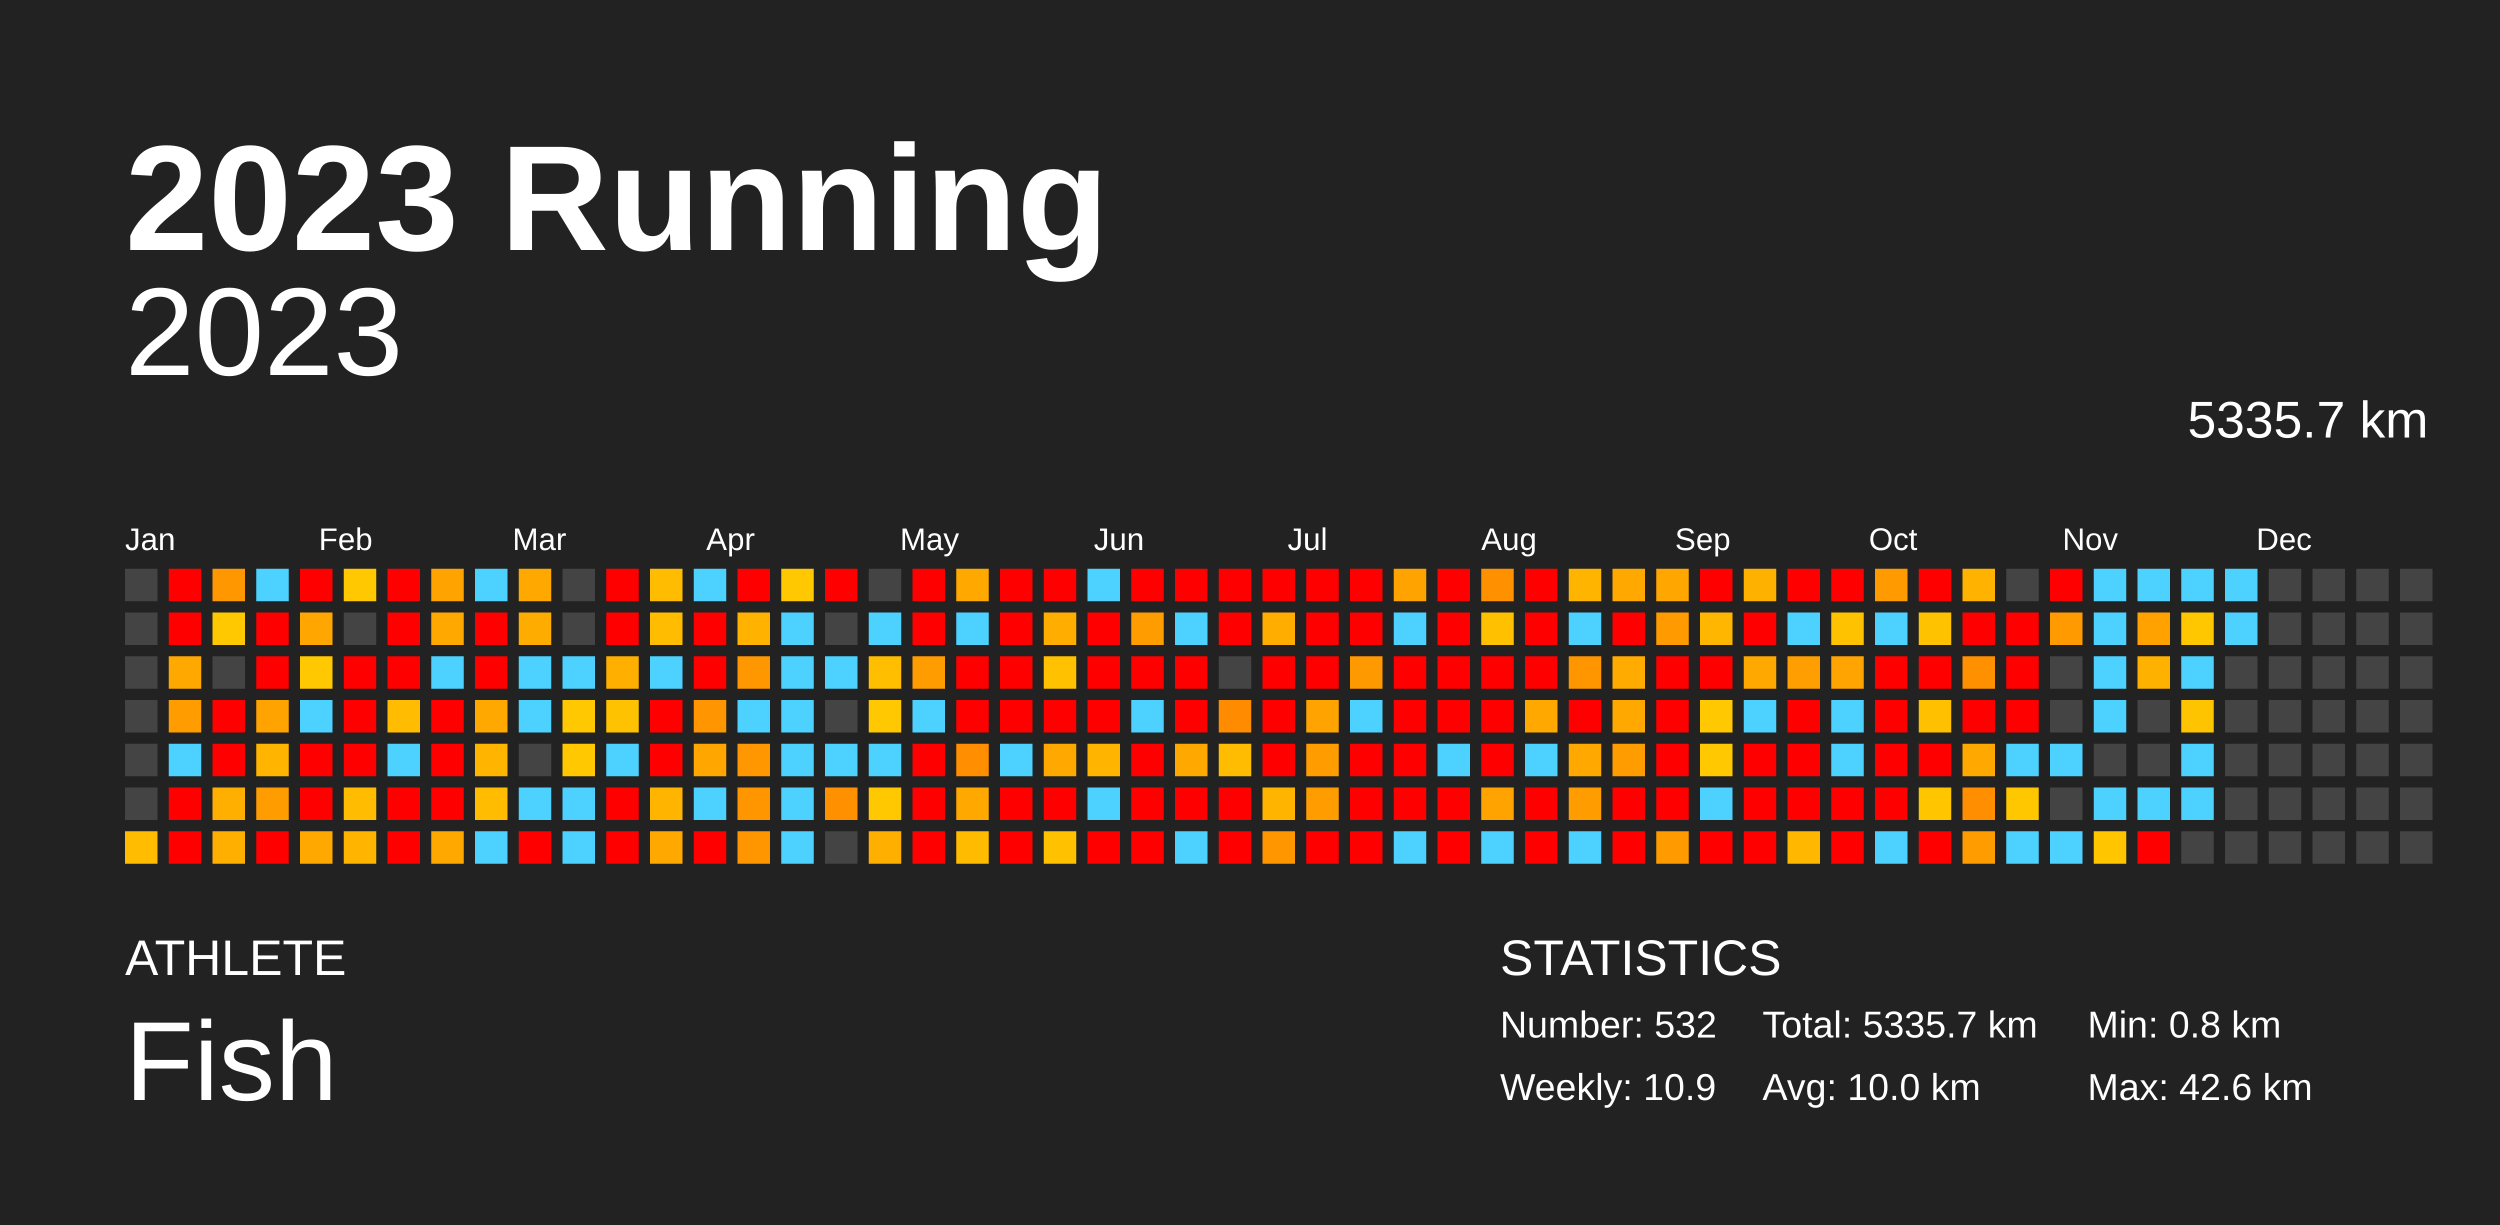
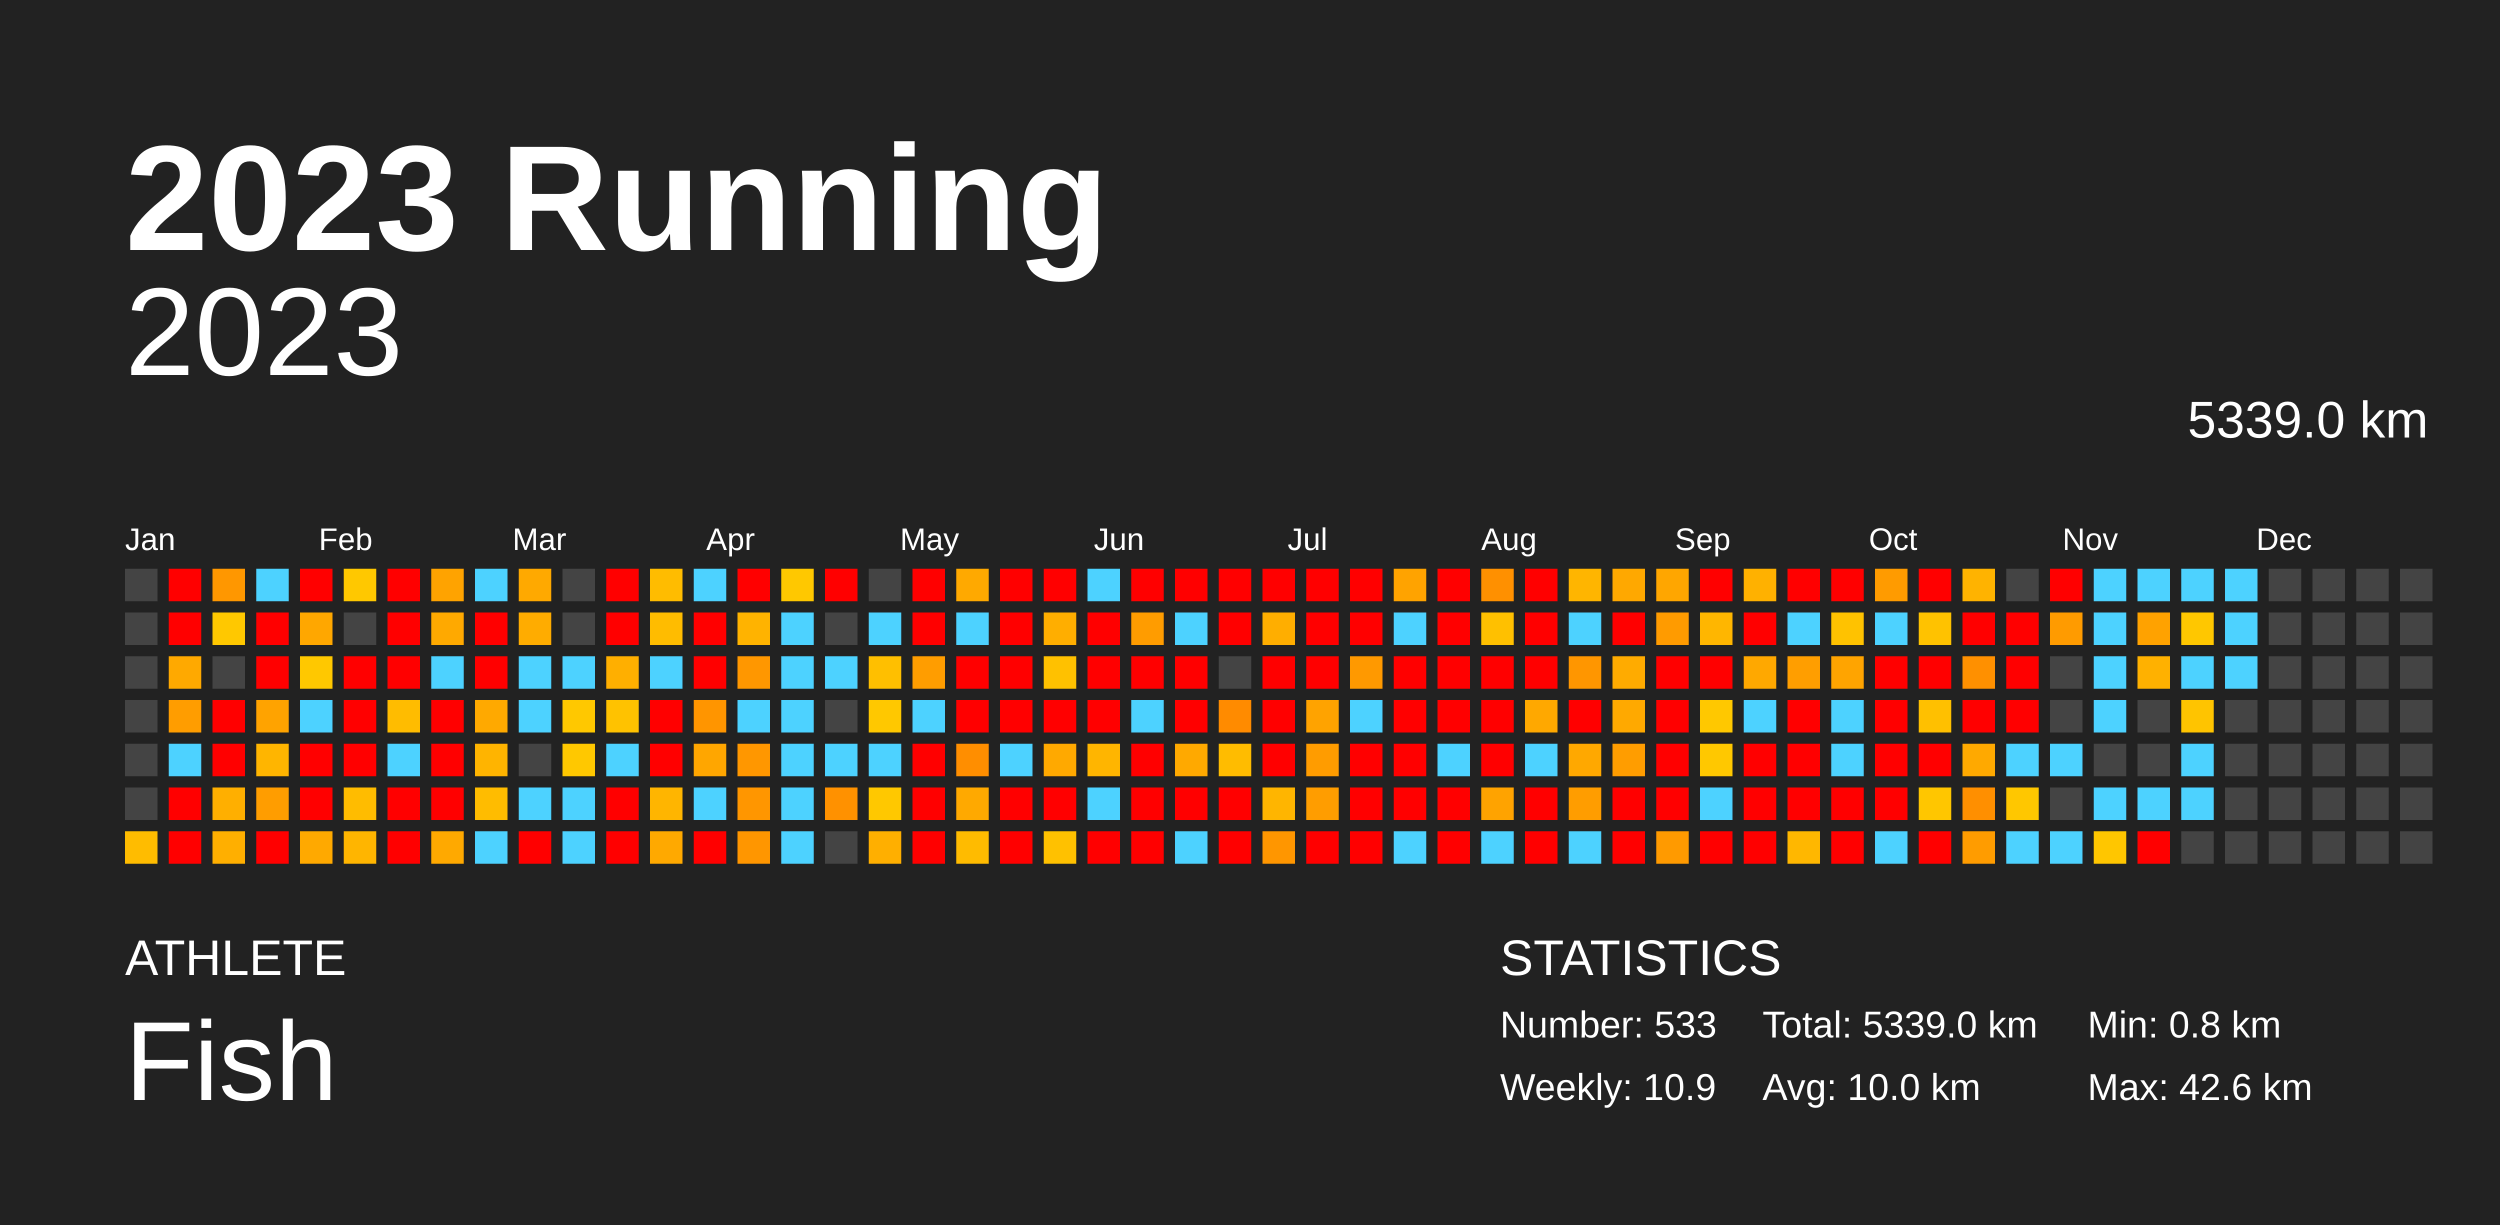
<svg xmlns="http://www.w3.org/2000/svg" baseProfile="full" height="98mm" version="1.1" viewBox="0,0,200,98" width="200mm">
  <defs />
  <rect fill="#222222" height="98" width="200" x="0" y="0" />
  <text fill="#FFFFFF" style="font-size:12px; font-family:Arial; font-weight:bold;" x="10" y="20">2023 Running</text>
  <text fill="#FFFFFF" style="font-size:4px; font-family:Arial" x="10" y="78">ATHLETE</text>
  <text fill="#FFFFFF" style="font-size:9px; font-family:Arial" x="10" y="88">Fish</text>
  <text fill="#FFFFFF" style="font-size:4px; font-family:Arial" x="120" y="78">STATISTICS</text>
-   <text fill="#FFFFFF" style="font-size:3px; font-family:Arial" x="120" y="83">Number: 532</text>
+   <text fill="#FFFFFF" style="font-size:3px; font-family:Arial" x="120" y="83">Number: 533</text>
  <text fill="#FFFFFF" style="font-size:3px; font-family:Arial" x="120" y="88">Weekly: 10.9</text>
-   <text fill="#FFFFFF" style="font-size:3px; font-family:Arial" x="141" y="83">Total: 5335.7 km</text>
+   <text fill="#FFFFFF" style="font-size:3px; font-family:Arial" x="141" y="83">Total: 5339.0 km</text>
  <text fill="#FFFFFF" style="font-size:3px; font-family:Arial" x="141" y="88">Avg: 10.0 km</text>
  <text fill="#FFFFFF" style="font-size:3px; font-family:Arial" x="167" y="83">Min: 0.8 km</text>
  <text fill="#FFFFFF" style="font-size:3px; font-family:Arial" x="167" y="88">Max: 42.6 km</text>
  <text alignment-baseline="hanging" fill="#FFFFFF" style="font-size:10.0px; font-family:Arial;" x="10" y="30">2023</text>
-   <text alignment-baseline="hanging" fill="#FFFFFF" style="font-size:4.125px; font-family:Arial;" x="175" y="35">5335.7 km</text>
+   <text alignment-baseline="hanging" fill="#FFFFFF" style="font-size:4.125px; font-family:Arial;" x="175" y="35">5339.0 km</text>
  <text fill="#FFFFFF" style="font-size:2.5px; font-family:Arial" x="10.0" y="44">Jan</text>
  <text fill="#FFFFFF" style="font-size:2.5px; font-family:Arial" x="25.5" y="44">Feb</text>
  <text fill="#FFFFFF" style="font-size:2.5px; font-family:Arial" x="41.0" y="44">Mar</text>
  <text fill="#FFFFFF" style="font-size:2.5px; font-family:Arial" x="56.5" y="44">Apr</text>
  <text fill="#FFFFFF" style="font-size:2.5px; font-family:Arial" x="72.0" y="44">May</text>
  <text fill="#FFFFFF" style="font-size:2.5px; font-family:Arial" x="87.5" y="44">Jun</text>
  <text fill="#FFFFFF" style="font-size:2.5px; font-family:Arial" x="103.0" y="44">Jul</text>
  <text fill="#FFFFFF" style="font-size:2.5px; font-family:Arial" x="118.5" y="44">Aug</text>
  <text fill="#FFFFFF" style="font-size:2.5px; font-family:Arial" x="134.0" y="44">Sep</text>
  <text fill="#FFFFFF" style="font-size:2.5px; font-family:Arial" x="149.5" y="44">Oct</text>
  <text fill="#FFFFFF" style="font-size:2.5px; font-family:Arial" x="165.0" y="44">Nov</text>
  <text fill="#FFFFFF" style="font-size:2.5px; font-family:Arial" x="180.5" y="44">Dec</text>
  <rect fill="#444444" height="2.6" width="2.6" x="10.0" y="45.5" />
  <rect fill="#444444" height="2.6" width="2.6" x="10.0" y="49.0" />
  <rect fill="#444444" height="2.6" width="2.6" x="10.0" y="52.5" />
  <rect fill="#444444" height="2.6" width="2.6" x="10.0" y="56.0" />
  <rect fill="#444444" height="2.6" width="2.6" x="10.0" y="59.5" />
  <rect fill="#444444" height="2.6" width="2.6" x="10.0" y="63.0" />
  <rect fill="#ffbc00" height="2.6" width="2.6" x="10.0" y="66.5" />
  <rect fill="red" height="2.6" width="2.6" x="13.5" y="45.5" />
  <rect fill="red" height="2.6" width="2.6" x="13.5" y="49.0" />
  <rect fill="#ffa900" height="2.6" width="2.6" x="13.5" y="52.5" />
  <rect fill="#ff9d00" height="2.6" width="2.6" x="13.5" y="56.0" />
  <rect fill="#4dd2ff" height="2.6" width="2.6" x="13.5" y="59.5" />
  <rect fill="red" height="2.6" width="2.6" x="13.5" y="63.0" />
  <rect fill="red" height="2.6" width="2.6" x="13.5" y="66.5" />
  <rect fill="#ff9700" height="2.6" width="2.6" x="17.0" y="45.5" />
  <rect fill="#ffc800" height="2.6" width="2.6" x="17.0" y="49.0" />
  <rect fill="#444444" height="2.6" width="2.6" x="17.0" y="52.5" />
  <rect fill="red" height="2.6" width="2.6" x="17.0" y="56.0" />
  <rect fill="red" height="2.6" width="2.6" x="17.0" y="59.5" />
  <rect fill="#ffaf00" height="2.6" width="2.6" x="17.0" y="63.0" />
  <rect fill="#ffaf00" height="2.6" width="2.6" x="17.0" y="66.5" />
  <rect fill="#4dd2ff" height="2.6" width="2.6" x="20.5" y="45.5" />
  <rect fill="red" height="2.6" width="2.6" x="20.5" y="49.0" />
  <rect fill="red" height="2.6" width="2.6" x="20.5" y="52.5" />
  <rect fill="#ffa300" height="2.6" width="2.6" x="20.5" y="56.0" />
  <rect fill="#ffb500" height="2.6" width="2.6" x="20.5" y="59.5" />
  <rect fill="#ff9d00" height="2.6" width="2.6" x="20.5" y="63.0" />
  <rect fill="red" height="2.6" width="2.6" x="20.5" y="66.5" />
  <rect fill="red" height="2.6" width="2.6" x="24.0" y="45.5" />
  <rect fill="#ffa700" height="2.6" width="2.6" x="24.0" y="49.0" />
  <rect fill="#ffc800" height="2.6" width="2.6" x="24.0" y="52.5" />
  <rect fill="#4dd2ff" height="2.6" width="2.6" x="24.0" y="56.0" />
  <rect fill="red" height="2.6" width="2.6" x="24.0" y="59.5" />
  <rect fill="red" height="2.6" width="2.6" x="24.0" y="63.0" />
  <rect fill="#ffa900" height="2.6" width="2.6" x="24.0" y="66.5" />
  <rect fill="#ffc800" height="2.6" width="2.6" x="27.5" y="45.5" />
  <rect fill="#444444" height="2.6" width="2.6" x="27.5" y="49.0" />
  <rect fill="red" height="2.6" width="2.6" x="27.5" y="52.5" />
  <rect fill="red" height="2.6" width="2.6" x="27.5" y="56.0" />
  <rect fill="red" height="2.6" width="2.6" x="27.5" y="59.5" />
  <rect fill="#ffbc00" height="2.6" width="2.6" x="27.5" y="63.0" />
  <rect fill="#ffb500" height="2.6" width="2.6" x="27.5" y="66.5" />
  <rect fill="red" height="2.6" width="2.6" x="31.0" y="45.5" />
  <rect fill="red" height="2.6" width="2.6" x="31.0" y="49.0" />
  <rect fill="red" height="2.6" width="2.6" x="31.0" y="52.5" />
  <rect fill="#ffbc00" height="2.6" width="2.6" x="31.0" y="56.0" />
  <rect fill="#4dd2ff" height="2.6" width="2.6" x="31.0" y="59.5" />
  <rect fill="red" height="2.6" width="2.6" x="31.0" y="63.0" />
  <rect fill="red" height="2.6" width="2.6" x="31.0" y="66.5" />
  <rect fill="#ffa300" height="2.6" width="2.6" x="34.5" y="45.5" />
  <rect fill="#ffa900" height="2.6" width="2.6" x="34.5" y="49.0" />
  <rect fill="#4dd2ff" height="2.6" width="2.6" x="34.5" y="52.5" />
  <rect fill="red" height="2.6" width="2.6" x="34.5" y="56.0" />
  <rect fill="red" height="2.6" width="2.6" x="34.5" y="59.5" />
  <rect fill="red" height="2.6" width="2.6" x="34.5" y="63.0" />
  <rect fill="#ffa900" height="2.6" width="2.6" x="34.5" y="66.5" />
  <rect fill="#4dd2ff" height="2.6" width="2.6" x="38.0" y="45.5" />
  <rect fill="red" height="2.6" width="2.6" x="38.0" y="49.0" />
  <rect fill="red" height="2.6" width="2.6" x="38.0" y="52.5" />
  <rect fill="#ffa900" height="2.6" width="2.6" x="38.0" y="56.0" />
  <rect fill="#ffb400" height="2.6" width="2.6" x="38.0" y="59.5" />
  <rect fill="#ffbc00" height="2.6" width="2.6" x="38.0" y="63.0" />
  <rect fill="#4dd2ff" height="2.6" width="2.6" x="38.0" y="66.5" />
  <rect fill="#ffa900" height="2.6" width="2.6" x="41.5" y="45.5" />
  <rect fill="#ffac00" height="2.6" width="2.6" x="41.5" y="49.0" />
  <rect fill="#4dd2ff" height="2.6" width="2.6" x="41.5" y="52.5" />
  <rect fill="#4dd2ff" height="2.6" width="2.6" x="41.5" y="56.0" />
  <rect fill="#444444" height="2.6" width="2.6" x="41.5" y="59.5" />
  <rect fill="#4dd2ff" height="2.6" width="2.6" x="41.5" y="63.0" />
  <rect fill="red" height="2.6" width="2.6" x="41.5" y="66.5" />
  <rect fill="#444444" height="2.6" width="2.6" x="45.0" y="45.5" />
  <rect fill="#444444" height="2.6" width="2.6" x="45.0" y="49.0" />
  <rect fill="#4dd2ff" height="2.6" width="2.6" x="45.0" y="52.5" />
  <rect fill="#ffc800" height="2.6" width="2.6" x="45.0" y="56.0" />
  <rect fill="#ffc800" height="2.6" width="2.6" x="45.0" y="59.5" />
  <rect fill="#4dd2ff" height="2.6" width="2.6" x="45.0" y="63.0" />
  <rect fill="#4dd2ff" height="2.6" width="2.6" x="45.0" y="66.5" />
  <rect fill="red" height="2.6" width="2.6" x="48.5" y="45.5" />
  <rect fill="red" height="2.6" width="2.6" x="48.5" y="49.0" />
  <rect fill="#ffaf00" height="2.6" width="2.6" x="48.5" y="52.5" />
  <rect fill="#ffc200" height="2.6" width="2.6" x="48.5" y="56.0" />
  <rect fill="#4dd2ff" height="2.6" width="2.6" x="48.5" y="59.5" />
  <rect fill="red" height="2.6" width="2.6" x="48.5" y="63.0" />
  <rect fill="red" height="2.6" width="2.6" x="48.5" y="66.5" />
  <rect fill="#ffbc00" height="2.6" width="2.6" x="52.0" y="45.5" />
  <rect fill="#ffbc00" height="2.6" width="2.6" x="52.0" y="49.0" />
  <rect fill="#4dd2ff" height="2.6" width="2.6" x="52.0" y="52.5" />
  <rect fill="red" height="2.6" width="2.6" x="52.0" y="56.0" />
  <rect fill="red" height="2.6" width="2.6" x="52.0" y="59.5" />
  <rect fill="#ffb500" height="2.6" width="2.6" x="52.0" y="63.0" />
  <rect fill="#ffa900" height="2.6" width="2.6" x="52.0" y="66.5" />
  <rect fill="#4dd2ff" height="2.6" width="2.6" x="55.5" y="45.5" />
  <rect fill="red" height="2.6" width="2.6" x="55.5" y="49.0" />
  <rect fill="red" height="2.6" width="2.6" x="55.5" y="52.5" />
  <rect fill="#ff9500" height="2.6" width="2.6" x="55.5" y="56.0" />
  <rect fill="#ffa600" height="2.6" width="2.6" x="55.5" y="59.5" />
  <rect fill="#4dd2ff" height="2.6" width="2.6" x="55.5" y="63.0" />
  <rect fill="red" height="2.6" width="2.6" x="55.5" y="66.5" />
  <rect fill="red" height="2.6" width="2.6" x="59.0" y="45.5" />
  <rect fill="#ffb300" height="2.6" width="2.6" x="59.0" y="49.0" />
  <rect fill="#ff9700" height="2.6" width="2.6" x="59.0" y="52.5" />
  <rect fill="#4dd2ff" height="2.6" width="2.6" x="59.0" y="56.0" />
  <rect fill="#ff9700" height="2.6" width="2.6" x="59.0" y="59.5" />
  <rect fill="#ff9600" height="2.6" width="2.6" x="59.0" y="63.0" />
  <rect fill="#ff9600" height="2.6" width="2.6" x="59.0" y="66.5" />
  <rect fill="#ffc800" height="2.6" width="2.6" x="62.5" y="45.5" />
  <rect fill="#4dd2ff" height="2.6" width="2.6" x="62.5" y="49.0" />
  <rect fill="#4dd2ff" height="2.6" width="2.6" x="62.5" y="52.5" />
  <rect fill="#4dd2ff" height="2.6" width="2.6" x="62.5" y="56.0" />
  <rect fill="#4dd2ff" height="2.6" width="2.6" x="62.5" y="59.5" />
  <rect fill="#4dd2ff" height="2.6" width="2.6" x="62.5" y="63.0" />
  <rect fill="#4dd2ff" height="2.6" width="2.6" x="62.5" y="66.5" />
  <rect fill="red" height="2.6" width="2.6" x="66.0" y="45.5" />
  <rect fill="#444444" height="2.6" width="2.6" x="66.0" y="49.0" />
  <rect fill="#4dd2ff" height="2.6" width="2.6" x="66.0" y="52.5" />
  <rect fill="#444444" height="2.6" width="2.6" x="66.0" y="56.0" />
  <rect fill="#4dd2ff" height="2.6" width="2.6" x="66.0" y="59.5" />
  <rect fill="#ff9100" height="2.6" width="2.6" x="66.0" y="63.0" />
  <rect fill="#444444" height="2.6" width="2.6" x="66.0" y="66.5" />
  <rect fill="#444444" height="2.6" width="2.6" x="69.5" y="45.5" />
  <rect fill="#4dd2ff" height="2.6" width="2.6" x="69.5" y="49.0" />
  <rect fill="#ffbf00" height="2.6" width="2.6" x="69.5" y="52.5" />
  <rect fill="#ffc800" height="2.6" width="2.6" x="69.5" y="56.0" />
  <rect fill="#4dd2ff" height="2.6" width="2.6" x="69.5" y="59.5" />
  <rect fill="#ffc800" height="2.6" width="2.6" x="69.5" y="63.0" />
  <rect fill="#ffaf00" height="2.6" width="2.6" x="69.5" y="66.5" />
  <rect fill="red" height="2.6" width="2.6" x="73.0" y="45.5" />
  <rect fill="red" height="2.6" width="2.6" x="73.0" y="49.0" />
  <rect fill="#ff9d00" height="2.6" width="2.6" x="73.0" y="52.5" />
  <rect fill="#4dd2ff" height="2.6" width="2.6" x="73.0" y="56.0" />
  <rect fill="red" height="2.6" width="2.6" x="73.0" y="59.5" />
  <rect fill="red" height="2.6" width="2.6" x="73.0" y="63.0" />
  <rect fill="red" height="2.6" width="2.6" x="73.0" y="66.5" />
  <rect fill="#ffa900" height="2.6" width="2.6" x="76.5" y="45.5" />
  <rect fill="#4dd2ff" height="2.6" width="2.6" x="76.5" y="49.0" />
  <rect fill="red" height="2.6" width="2.6" x="76.5" y="52.5" />
  <rect fill="red" height="2.6" width="2.6" x="76.5" y="56.0" />
  <rect fill="#ff8e00" height="2.6" width="2.6" x="76.5" y="59.5" />
  <rect fill="#ffa900" height="2.6" width="2.6" x="76.5" y="63.0" />
  <rect fill="#ffbb00" height="2.6" width="2.6" x="76.5" y="66.5" />
  <rect fill="red" height="2.6" width="2.6" x="80.0" y="45.5" />
  <rect fill="red" height="2.6" width="2.6" x="80.0" y="49.0" />
  <rect fill="red" height="2.6" width="2.6" x="80.0" y="52.5" />
  <rect fill="red" height="2.6" width="2.6" x="80.0" y="56.0" />
  <rect fill="#4dd2ff" height="2.6" width="2.6" x="80.0" y="59.5" />
  <rect fill="red" height="2.6" width="2.6" x="80.0" y="63.0" />
  <rect fill="red" height="2.6" width="2.6" x="80.0" y="66.5" />
  <rect fill="red" height="2.6" width="2.6" x="83.5" y="45.5" />
  <rect fill="#ffae00" height="2.6" width="2.6" x="83.5" y="49.0" />
  <rect fill="#ffc100" height="2.6" width="2.6" x="83.5" y="52.5" />
  <rect fill="red" height="2.6" width="2.6" x="83.5" y="56.0" />
  <rect fill="#ffa900" height="2.6" width="2.6" x="83.5" y="59.5" />
  <rect fill="red" height="2.6" width="2.6" x="83.5" y="63.0" />
  <rect fill="#ffc100" height="2.6" width="2.6" x="83.5" y="66.5" />
  <rect fill="#4dd2ff" height="2.6" width="2.6" x="87.0" y="45.5" />
  <rect fill="red" height="2.6" width="2.6" x="87.0" y="49.0" />
  <rect fill="red" height="2.6" width="2.6" x="87.0" y="52.5" />
  <rect fill="red" height="2.6" width="2.6" x="87.0" y="56.0" />
  <rect fill="#ffb500" height="2.6" width="2.6" x="87.0" y="59.5" />
  <rect fill="#4dd2ff" height="2.6" width="2.6" x="87.0" y="63.0" />
  <rect fill="red" height="2.6" width="2.6" x="87.0" y="66.5" />
  <rect fill="red" height="2.6" width="2.6" x="90.5" y="45.5" />
  <rect fill="#ff9c00" height="2.6" width="2.6" x="90.5" y="49.0" />
  <rect fill="red" height="2.6" width="2.6" x="90.5" y="52.5" />
  <rect fill="#4dd2ff" height="2.6" width="2.6" x="90.5" y="56.0" />
  <rect fill="red" height="2.6" width="2.6" x="90.5" y="59.5" />
  <rect fill="red" height="2.6" width="2.6" x="90.5" y="63.0" />
  <rect fill="red" height="2.6" width="2.6" x="90.5" y="66.5" />
  <rect fill="red" height="2.6" width="2.6" x="94.0" y="45.5" />
  <rect fill="#4dd2ff" height="2.6" width="2.6" x="94.0" y="49.0" />
  <rect fill="red" height="2.6" width="2.6" x="94.0" y="52.5" />
  <rect fill="red" height="2.6" width="2.6" x="94.0" y="56.0" />
  <rect fill="#ffa900" height="2.6" width="2.6" x="94.0" y="59.5" />
  <rect fill="red" height="2.6" width="2.6" x="94.0" y="63.0" />
  <rect fill="#4dd2ff" height="2.6" width="2.6" x="94.0" y="66.5" />
  <rect fill="red" height="2.6" width="2.6" x="97.5" y="45.5" />
  <rect fill="red" height="2.6" width="2.6" x="97.5" y="49.0" />
  <rect fill="#444444" height="2.6" width="2.6" x="97.5" y="52.5" />
  <rect fill="#ff8b00" height="2.6" width="2.6" x="97.5" y="56.0" />
  <rect fill="#ffbc00" height="2.6" width="2.6" x="97.5" y="59.5" />
  <rect fill="red" height="2.6" width="2.6" x="97.5" y="63.0" />
  <rect fill="red" height="2.6" width="2.6" x="97.5" y="66.5" />
  <rect fill="red" height="2.6" width="2.6" x="101.0" y="45.5" />
  <rect fill="#ffae00" height="2.6" width="2.6" x="101.0" y="49.0" />
  <rect fill="red" height="2.6" width="2.6" x="101.0" y="52.5" />
  <rect fill="red" height="2.6" width="2.6" x="101.0" y="56.0" />
  <rect fill="red" height="2.6" width="2.6" x="101.0" y="59.5" />
  <rect fill="#ffb500" height="2.6" width="2.6" x="101.0" y="63.0" />
  <rect fill="#ff9600" height="2.6" width="2.6" x="101.0" y="66.5" />
  <rect fill="red" height="2.6" width="2.6" x="104.5" y="45.5" />
  <rect fill="red" height="2.6" width="2.6" x="104.5" y="49.0" />
  <rect fill="red" height="2.6" width="2.6" x="104.5" y="52.5" />
  <rect fill="#ffa300" height="2.6" width="2.6" x="104.5" y="56.0" />
  <rect fill="#ff9c00" height="2.6" width="2.6" x="104.5" y="59.5" />
  <rect fill="#ff9d00" height="2.6" width="2.6" x="104.5" y="63.0" />
  <rect fill="red" height="2.6" width="2.6" x="104.5" y="66.5" />
  <rect fill="red" height="2.6" width="2.6" x="108.0" y="45.5" />
  <rect fill="red" height="2.6" width="2.6" x="108.0" y="49.0" />
  <rect fill="#ff9900" height="2.6" width="2.6" x="108.0" y="52.5" />
  <rect fill="#4dd2ff" height="2.6" width="2.6" x="108.0" y="56.0" />
  <rect fill="red" height="2.6" width="2.6" x="108.0" y="59.5" />
  <rect fill="red" height="2.6" width="2.6" x="108.0" y="63.0" />
  <rect fill="red" height="2.6" width="2.6" x="108.0" y="66.5" />
  <rect fill="#ffa300" height="2.6" width="2.6" x="111.5" y="45.5" />
  <rect fill="#4dd2ff" height="2.6" width="2.6" x="111.5" y="49.0" />
  <rect fill="red" height="2.6" width="2.6" x="111.5" y="52.5" />
  <rect fill="red" height="2.6" width="2.6" x="111.5" y="56.0" />
  <rect fill="red" height="2.6" width="2.6" x="111.5" y="59.5" />
  <rect fill="red" height="2.6" width="2.6" x="111.5" y="63.0" />
  <rect fill="#4dd2ff" height="2.6" width="2.6" x="111.5" y="66.5" />
  <rect fill="red" height="2.6" width="2.6" x="115.0" y="45.5" />
  <rect fill="red" height="2.6" width="2.6" x="115.0" y="49.0" />
  <rect fill="red" height="2.6" width="2.6" x="115.0" y="52.5" />
  <rect fill="red" height="2.6" width="2.6" x="115.0" y="56.0" />
  <rect fill="#4dd2ff" height="2.6" width="2.6" x="115.0" y="59.5" />
  <rect fill="red" height="2.6" width="2.6" x="115.0" y="63.0" />
  <rect fill="red" height="2.6" width="2.6" x="115.0" y="66.5" />
  <rect fill="#ff9000" height="2.6" width="2.6" x="118.5" y="45.5" />
  <rect fill="#ffc000" height="2.6" width="2.6" x="118.5" y="49.0" />
  <rect fill="red" height="2.6" width="2.6" x="118.5" y="52.5" />
  <rect fill="red" height="2.6" width="2.6" x="118.5" y="56.0" />
  <rect fill="red" height="2.6" width="2.6" x="118.5" y="59.5" />
  <rect fill="#ffa300" height="2.6" width="2.6" x="118.5" y="63.0" />
  <rect fill="#4dd2ff" height="2.6" width="2.6" x="118.5" y="66.5" />
  <rect fill="red" height="2.6" width="2.6" x="122.0" y="45.5" />
  <rect fill="red" height="2.6" width="2.6" x="122.0" y="49.0" />
  <rect fill="red" height="2.6" width="2.6" x="122.0" y="52.5" />
  <rect fill="#ffa800" height="2.6" width="2.6" x="122.0" y="56.0" />
  <rect fill="#4dd2ff" height="2.6" width="2.6" x="122.0" y="59.5" />
  <rect fill="red" height="2.6" width="2.6" x="122.0" y="63.0" />
  <rect fill="red" height="2.6" width="2.6" x="122.0" y="66.5" />
  <rect fill="#ffb500" height="2.6" width="2.6" x="125.5" y="45.5" />
  <rect fill="#4dd2ff" height="2.6" width="2.6" x="125.5" y="49.0" />
  <rect fill="#ff9600" height="2.6" width="2.6" x="125.5" y="52.5" />
  <rect fill="red" height="2.6" width="2.6" x="125.5" y="56.0" />
  <rect fill="#ffa800" height="2.6" width="2.6" x="125.5" y="59.5" />
  <rect fill="#ff9d00" height="2.6" width="2.6" x="125.5" y="63.0" />
  <rect fill="#4dd2ff" height="2.6" width="2.6" x="125.5" y="66.5" />
  <rect fill="#ffa800" height="2.6" width="2.6" x="129.0" y="45.5" />
  <rect fill="red" height="2.6" width="2.6" x="129.0" y="49.0" />
  <rect fill="#ffab00" height="2.6" width="2.6" x="129.0" y="52.5" />
  <rect fill="#ffa900" height="2.6" width="2.6" x="129.0" y="56.0" />
  <rect fill="#ff9d00" height="2.6" width="2.6" x="129.0" y="59.5" />
  <rect fill="red" height="2.6" width="2.6" x="129.0" y="63.0" />
  <rect fill="red" height="2.6" width="2.6" x="129.0" y="66.5" />
  <rect fill="#ffa600" height="2.6" width="2.6" x="132.5" y="45.5" />
  <rect fill="#ff9b00" height="2.6" width="2.6" x="132.5" y="49.0" />
  <rect fill="red" height="2.6" width="2.6" x="132.5" y="52.5" />
  <rect fill="red" height="2.6" width="2.6" x="132.5" y="56.0" />
  <rect fill="red" height="2.6" width="2.6" x="132.5" y="59.5" />
  <rect fill="red" height="2.6" width="2.6" x="132.5" y="63.0" />
  <rect fill="#ff9a00" height="2.6" width="2.6" x="132.5" y="66.5" />
  <rect fill="red" height="2.6" width="2.6" x="136.0" y="45.5" />
  <rect fill="#ffb600" height="2.6" width="2.6" x="136.0" y="49.0" />
  <rect fill="red" height="2.6" width="2.6" x="136.0" y="52.5" />
  <rect fill="#ffc800" height="2.6" width="2.6" x="136.0" y="56.0" />
  <rect fill="#ffc800" height="2.6" width="2.6" x="136.0" y="59.5" />
  <rect fill="#4dd2ff" height="2.6" width="2.6" x="136.0" y="63.0" />
  <rect fill="red" height="2.6" width="2.6" x="136.0" y="66.5" />
  <rect fill="#ffb100" height="2.6" width="2.6" x="139.5" y="45.5" />
  <rect fill="red" height="2.6" width="2.6" x="139.5" y="49.0" />
  <rect fill="#ffa800" height="2.6" width="2.6" x="139.5" y="52.5" />
  <rect fill="#4dd2ff" height="2.6" width="2.6" x="139.5" y="56.0" />
  <rect fill="red" height="2.6" width="2.6" x="139.5" y="59.5" />
  <rect fill="red" height="2.6" width="2.6" x="139.5" y="63.0" />
  <rect fill="red" height="2.6" width="2.6" x="139.5" y="66.5" />
  <rect fill="red" height="2.6" width="2.6" x="143.0" y="45.5" />
  <rect fill="#4dd2ff" height="2.6" width="2.6" x="143.0" y="49.0" />
  <rect fill="#ff9e00" height="2.6" width="2.6" x="143.0" y="52.5" />
  <rect fill="red" height="2.6" width="2.6" x="143.0" y="56.0" />
  <rect fill="red" height="2.6" width="2.6" x="143.0" y="59.5" />
  <rect fill="red" height="2.6" width="2.6" x="143.0" y="63.0" />
  <rect fill="#ffb700" height="2.6" width="2.6" x="143.0" y="66.5" />
  <rect fill="red" height="2.6" width="2.6" x="146.5" y="45.5" />
  <rect fill="#ffc200" height="2.6" width="2.6" x="146.5" y="49.0" />
  <rect fill="#ffa400" height="2.6" width="2.6" x="146.5" y="52.5" />
  <rect fill="#4dd2ff" height="2.6" width="2.6" x="146.5" y="56.0" />
  <rect fill="#4dd2ff" height="2.6" width="2.6" x="146.5" y="59.5" />
  <rect fill="red" height="2.6" width="2.6" x="146.5" y="63.0" />
  <rect fill="red" height="2.6" width="2.6" x="146.5" y="66.5" />
  <rect fill="#ff9b00" height="2.6" width="2.6" x="150.0" y="45.5" />
  <rect fill="#4dd2ff" height="2.6" width="2.6" x="150.0" y="49.0" />
  <rect fill="red" height="2.6" width="2.6" x="150.0" y="52.5" />
  <rect fill="red" height="2.6" width="2.6" x="150.0" y="56.0" />
  <rect fill="red" height="2.6" width="2.6" x="150.0" y="59.5" />
  <rect fill="red" height="2.6" width="2.6" x="150.0" y="63.0" />
  <rect fill="#4dd2ff" height="2.6" width="2.6" x="150.0" y="66.5" />
  <rect fill="red" height="2.6" width="2.6" x="153.5" y="45.5" />
  <rect fill="#ffc200" height="2.6" width="2.6" x="153.5" y="49.0" />
  <rect fill="red" height="2.6" width="2.6" x="153.5" y="52.5" />
  <rect fill="#ffc000" height="2.6" width="2.6" x="153.5" y="56.0" />
  <rect fill="red" height="2.6" width="2.6" x="153.5" y="59.5" />
  <rect fill="#ffc600" height="2.6" width="2.6" x="153.5" y="63.0" />
  <rect fill="red" height="2.6" width="2.6" x="153.5" y="66.5" />
  <rect fill="#ffb300" height="2.6" width="2.6" x="157.0" y="45.5" />
  <rect fill="red" height="2.6" width="2.6" x="157.0" y="49.0" />
  <rect fill="#ff9000" height="2.6" width="2.6" x="157.0" y="52.5" />
  <rect fill="red" height="2.6" width="2.6" x="157.0" y="56.0" />
  <rect fill="#ffa900" height="2.6" width="2.6" x="157.0" y="59.5" />
  <rect fill="#ff8f00" height="2.6" width="2.6" x="157.0" y="63.0" />
  <rect fill="#ff9c00" height="2.6" width="2.6" x="157.0" y="66.5" />
  <rect fill="#444444" height="2.6" width="2.6" x="160.5" y="45.5" />
  <rect fill="red" height="2.6" width="2.6" x="160.5" y="49.0" />
  <rect fill="red" height="2.6" width="2.6" x="160.5" y="52.5" />
  <rect fill="red" height="2.6" width="2.6" x="160.5" y="56.0" />
  <rect fill="#4dd2ff" height="2.6" width="2.6" x="160.5" y="59.5" />
  <rect fill="#ffc700" height="2.6" width="2.6" x="160.5" y="63.0" />
  <rect fill="#4dd2ff" height="2.6" width="2.6" x="160.5" y="66.5" />
  <rect fill="red" height="2.6" width="2.6" x="164.0" y="45.5" />
  <rect fill="#ff9b00" height="2.6" width="2.6" x="164.0" y="49.0" />
  <rect fill="#444444" height="2.6" width="2.6" x="164.0" y="52.5" />
  <rect fill="#444444" height="2.6" width="2.6" x="164.0" y="56.0" />
  <rect fill="#4dd2ff" height="2.6" width="2.6" x="164.0" y="59.5" />
  <rect fill="#444444" height="2.6" width="2.6" x="164.0" y="63.0" />
  <rect fill="#4dd2ff" height="2.6" width="2.6" x="164.0" y="66.5" />
  <rect fill="#4dd2ff" height="2.6" width="2.6" x="167.5" y="45.5" />
  <rect fill="#4dd2ff" height="2.6" width="2.6" x="167.5" y="49.0" />
  <rect fill="#4dd2ff" height="2.6" width="2.6" x="167.5" y="52.5" />
  <rect fill="#4dd2ff" height="2.6" width="2.6" x="167.5" y="56.0" />
  <rect fill="#444444" height="2.6" width="2.6" x="167.5" y="59.5" />
  <rect fill="#4dd2ff" height="2.6" width="2.6" x="167.5" y="63.0" />
  <rect fill="#ffc600" height="2.6" width="2.6" x="167.5" y="66.5" />
  <rect fill="#4dd2ff" height="2.6" width="2.6" x="171.0" y="45.5" />
  <rect fill="#ffa200" height="2.6" width="2.6" x="171.0" y="49.0" />
  <rect fill="#ffb100" height="2.6" width="2.6" x="171.0" y="52.5" />
  <rect fill="#444444" height="2.6" width="2.6" x="171.0" y="56.0" />
  <rect fill="#444444" height="2.6" width="2.6" x="171.0" y="59.5" />
  <rect fill="#4dd2ff" height="2.6" width="2.6" x="171.0" y="63.0" />
  <rect fill="red" height="2.6" width="2.6" x="171.0" y="66.5" />
  <rect fill="#4dd2ff" height="2.6" width="2.6" x="174.5" y="45.5" />
  <rect fill="#ffc700" height="2.6" width="2.6" x="174.5" y="49.0" />
  <rect fill="#4dd2ff" height="2.6" width="2.6" x="174.5" y="52.5" />
  <rect fill="#ffc400" height="2.6" width="2.6" x="174.5" y="56.0" />
  <rect fill="#4dd2ff" height="2.6" width="2.6" x="174.5" y="59.5" />
  <rect fill="#4dd2ff" height="2.6" width="2.6" x="174.5" y="63.0" />
  <rect fill="#444444" height="2.6" width="2.6" x="174.5" y="66.5" />
  <rect fill="#4dd2ff" height="2.6" width="2.6" x="178.0" y="45.5" />
  <rect fill="#4dd2ff" height="2.6" width="2.6" x="178.0" y="49.0" />
-   <rect fill="#444444" height="2.6" width="2.6" x="178.0" y="52.5" />
+   <rect fill="#4dd2ff" height="2.6" width="2.6" x="178.0" y="52.5" />
  <rect fill="#444444" height="2.6" width="2.6" x="178.0" y="56.0" />
  <rect fill="#444444" height="2.6" width="2.6" x="178.0" y="59.5" />
  <rect fill="#444444" height="2.6" width="2.6" x="178.0" y="63.0" />
  <rect fill="#444444" height="2.6" width="2.6" x="178.0" y="66.5" />
  <rect fill="#444444" height="2.6" width="2.6" x="181.5" y="45.5" />
  <rect fill="#444444" height="2.6" width="2.6" x="181.5" y="49.0" />
  <rect fill="#444444" height="2.6" width="2.6" x="181.5" y="52.5" />
  <rect fill="#444444" height="2.6" width="2.6" x="181.5" y="56.0" />
  <rect fill="#444444" height="2.6" width="2.6" x="181.5" y="59.5" />
  <rect fill="#444444" height="2.6" width="2.6" x="181.5" y="63.0" />
  <rect fill="#444444" height="2.6" width="2.6" x="181.5" y="66.5" />
  <rect fill="#444444" height="2.6" width="2.6" x="185.0" y="45.5" />
  <rect fill="#444444" height="2.6" width="2.6" x="185.0" y="49.0" />
  <rect fill="#444444" height="2.6" width="2.6" x="185.0" y="52.5" />
  <rect fill="#444444" height="2.6" width="2.6" x="185.0" y="56.0" />
  <rect fill="#444444" height="2.6" width="2.6" x="185.0" y="59.5" />
  <rect fill="#444444" height="2.6" width="2.6" x="185.0" y="63.0" />
  <rect fill="#444444" height="2.6" width="2.6" x="185.0" y="66.5" />
  <rect fill="#444444" height="2.6" width="2.6" x="188.5" y="45.5" />
  <rect fill="#444444" height="2.6" width="2.6" x="188.5" y="49.0" />
  <rect fill="#444444" height="2.6" width="2.6" x="188.5" y="52.5" />
  <rect fill="#444444" height="2.6" width="2.6" x="188.5" y="56.0" />
  <rect fill="#444444" height="2.6" width="2.6" x="188.5" y="59.5" />
  <rect fill="#444444" height="2.6" width="2.6" x="188.5" y="63.0" />
  <rect fill="#444444" height="2.6" width="2.6" x="188.5" y="66.5" />
  <rect fill="#444444" height="2.6" width="2.6" x="192.0" y="45.5" />
  <rect fill="#444444" height="2.6" width="2.6" x="192.0" y="49.0" />
  <rect fill="#444444" height="2.6" width="2.6" x="192.0" y="52.5" />
  <rect fill="#444444" height="2.6" width="2.6" x="192.0" y="56.0" />
  <rect fill="#444444" height="2.6" width="2.6" x="192.0" y="59.5" />
  <rect fill="#444444" height="2.6" width="2.6" x="192.0" y="63.0" />
  <rect fill="#444444" height="2.6" width="2.6" x="192.0" y="66.5" />
</svg>
